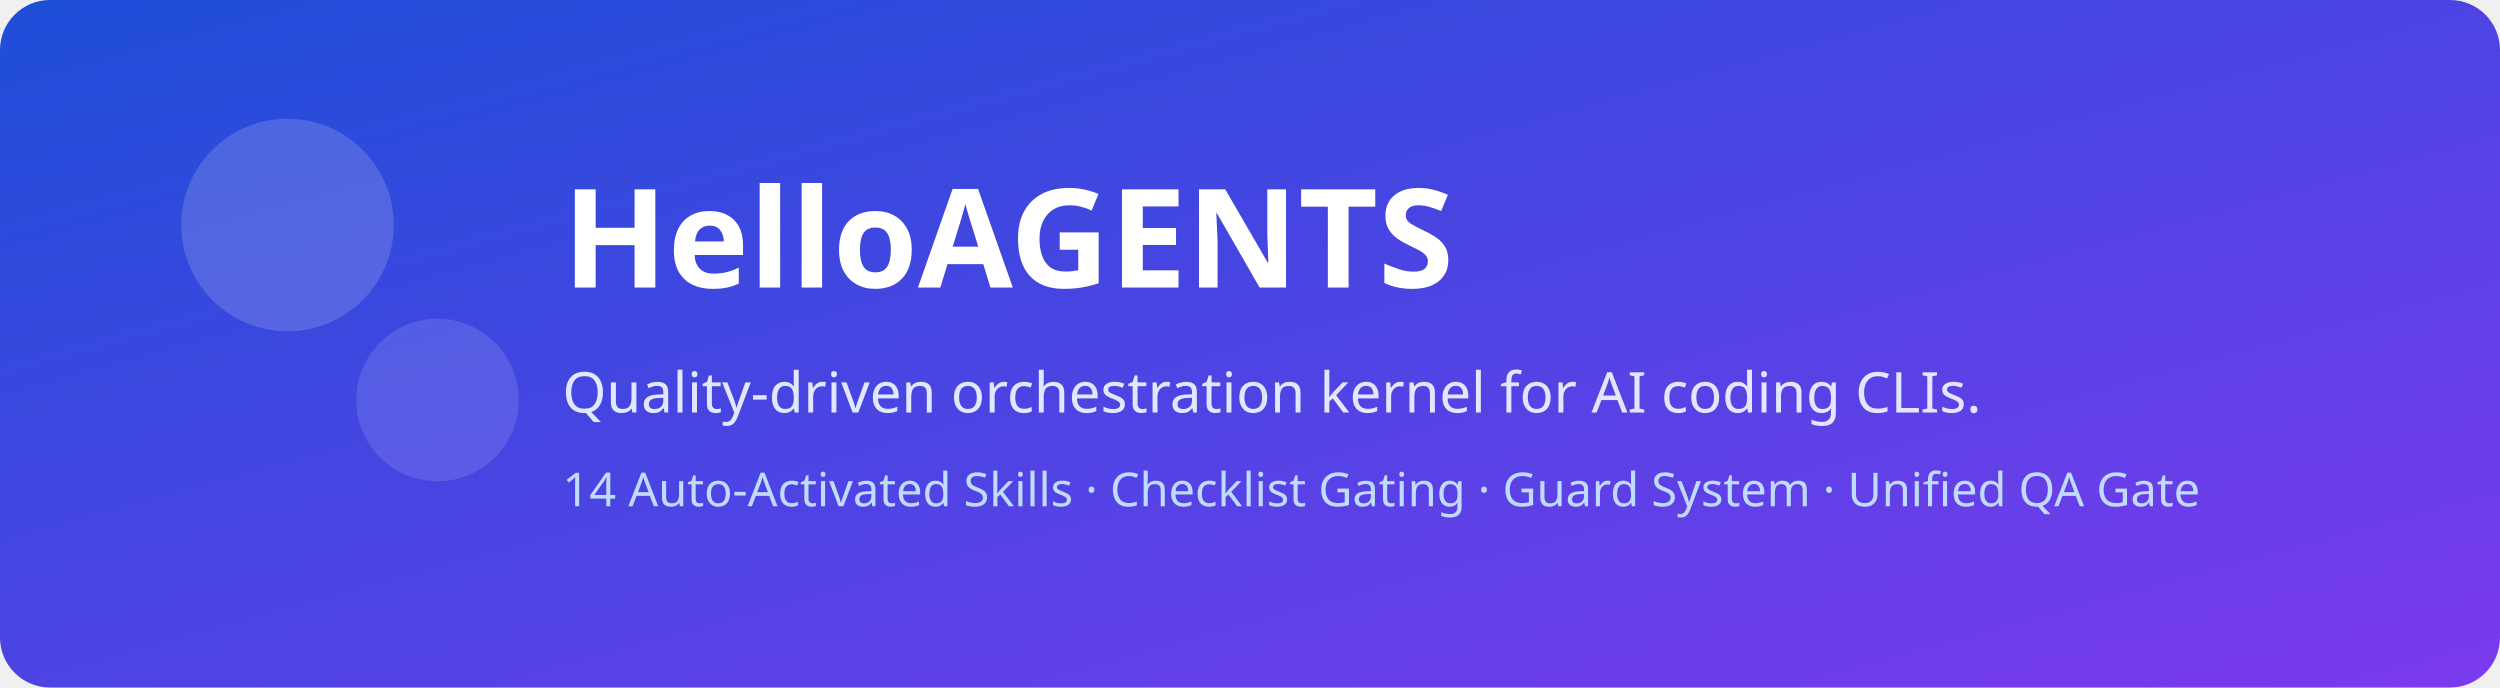
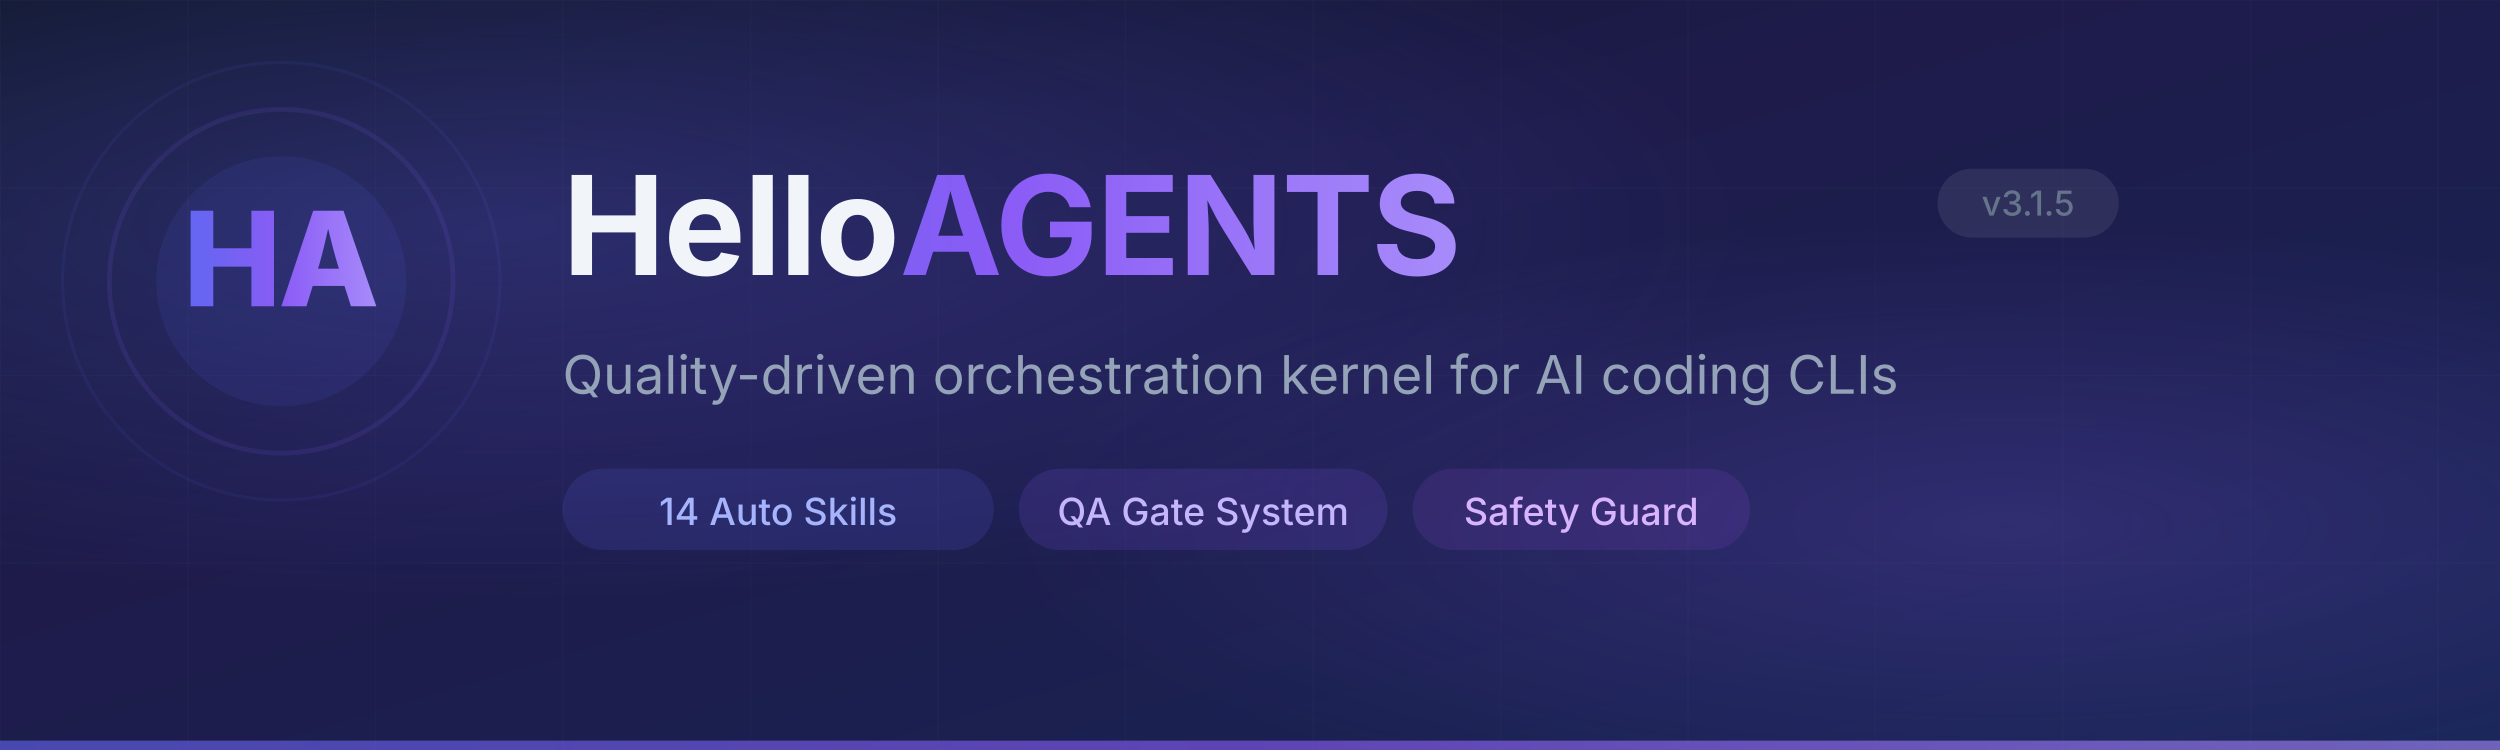
- <svg xmlns="http://www.w3.org/2000/svg" viewBox="0 0 800 220" role="img" aria-labelledby="title desc">
+ <svg xmlns="http://www.w3.org/2000/svg" viewBox="0 0 800 240" role="img" aria-labelledby="banner-title">
  <defs>
-     <linearGradient id="bg" x1="0" y1="0" x2="1" y2="1">
-       <stop offset="0%" stop-color="#1d4ed8" />
-       <stop offset="100%" stop-color="#7c3aed" />
+     <linearGradient id="hero-grad" x1="0" y1="0" x2="1" y2="1">
+       <stop offset="0%" stop-color="#0f172a" />
+       <stop offset="40%" stop-color="#1e1b4b" />
+       <stop offset="100%" stop-color="#172554" />
    </linearGradient>
+     <linearGradient id="accent-grad" x1="0" y1="0" x2="1" y2="0">
+       <stop offset="0%" stop-color="#6366f1" />
+       <stop offset="50%" stop-color="#8b5cf6" />
+       <stop offset="100%" stop-color="#a78bfa" />
+     </linearGradient>
+     <linearGradient id="text-grad" x1="0" y1="0" x2="1" y2="0">
+       <stop offset="0%" stop-color="#e0e7ff" />
+       <stop offset="100%" stop-color="#c7d2fe" />
+     </linearGradient>
+     <radialGradient id="glow-1" cx="0.2" cy="0.3" r="0.5">
+       <stop offset="0%" stop-color="#6366f1" stop-opacity="0.25" />
+       <stop offset="100%" stop-color="#6366f1" stop-opacity="0" />
+     </radialGradient>
+     <radialGradient id="glow-2" cx="0.8" cy="0.7" r="0.4">
+       <stop offset="0%" stop-color="#8b5cf6" stop-opacity="0.2" />
+       <stop offset="100%" stop-color="#8b5cf6" stop-opacity="0" />
+     </radialGradient>
+     <filter id="soft-shadow">
+       <feDropShadow dx="0" dy="0" stdDeviation="8" flood-color="#000" flood-opacity="0.3" />
+     </filter>
+     <pattern id="grid" width="60" height="60" patternUnits="userSpaceOnUse">
+       <path d="M 60 0 L 0 0 0 60" fill="none" stroke="rgba(255,255,255,0.03)" stroke-width="0.5" />
+     </pattern>
  </defs>
-   <rect width="800" height="220" rx="16" fill="url(#bg)" />
-   <circle cx="92" cy="72" r="34" fill="rgba(255,255,255,0.16)" />
-   <circle cx="140" cy="128" r="26" fill="rgba(255,255,255,0.12)" />
-   <text x="180" y="92" fill="#ffffff" font-size="44" font-family="system-ui, sans-serif" font-weight="700">HelloAGENTS</text>
-   <text x="180" y="132" fill="#e0e7ff" font-size="18" font-family="system-ui, sans-serif">Quality-driven orchestration kernel for AI coding CLIs.</text>
-   <text x="180" y="162" fill="#bfdbfe" font-size="15" font-family="system-ui, sans-serif">14 Auto-Activated Skills · Checklist Gating · Guard System · Unified QA Gate</text>
+   <rect width="800" height="240" rx="0" fill="url(#hero-grad)" />
+   <rect width="800" height="240" rx="0" fill="url(#grid)" />
+   <rect width="800" height="240" rx="0" fill="url(#glow-1)" />
+   <rect width="800" height="240" rx="0" fill="url(#glow-2)" />
+   <circle cx="90" cy="90" r="70" fill="none" stroke="rgba(99,102,241,0.08)" stroke-width="1" />
+   <circle cx="90" cy="90" r="55" fill="none" stroke="rgba(139,92,246,0.12)" stroke-width="1.5" />
+   <circle cx="90" cy="90" r="40" fill="rgba(99,102,241,0.1)" />
+   <text x="90" y="98" fill="url(#accent-grad)" font-size="42" font-family="system-ui,-apple-system,sans-serif" font-weight="800" text-anchor="middle" letter-spacing="-1">HA</text>
+   <text x="180" y="88" fill="#f1f5f9" font-size="44" font-family="system-ui,-apple-system,sans-serif" font-weight="700" letter-spacing="-0.5">Hello<tspan fill="url(#accent-grad)">AGENTS</tspan>
+   </text>
+   <text x="180" y="126" fill="#94a3b8" font-size="17" font-family="system-ui,-apple-system,sans-serif" font-weight="400">Quality-driven orchestration kernel for AI coding CLIs</text>
+   <rect x="180" y="150" width="138" height="26" rx="13" fill="rgba(99,102,241,0.15)" />
+   <text x="249" y="168" fill="#a5b4fc" font-size="12" font-family="system-ui,-apple-system,sans-serif" font-weight="500" text-anchor="middle">14 Auto Skills</text>
+   <rect x="326" y="150" width="118" height="26" rx="13" fill="rgba(139,92,246,0.15)" />
+   <text x="385" y="168" fill="#c4b5fd" font-size="12" font-family="system-ui,-apple-system,sans-serif" font-weight="500" text-anchor="middle">QA Gate System</text>
+   <rect x="452" y="150" width="108" height="26" rx="13" fill="rgba(168,85,247,0.12)" />
+   <text x="506" y="168" fill="#d8b4fe" font-size="12" font-family="system-ui,-apple-system,sans-serif" font-weight="500" text-anchor="middle">Safety Guard</text>
+   <rect x="620" y="54" width="58" height="22" rx="11" fill="rgba(255,255,255,0.08)" />
+   <text x="649" y="69" fill="#64748b" font-size="11" font-family="system-ui,-apple-system,sans-serif" font-weight="500" text-anchor="middle">v3.1.5</text>
+   <rect x="0" y="237" width="800" height="3" fill="url(#accent-grad)" opacity="0.6" />
</svg>
